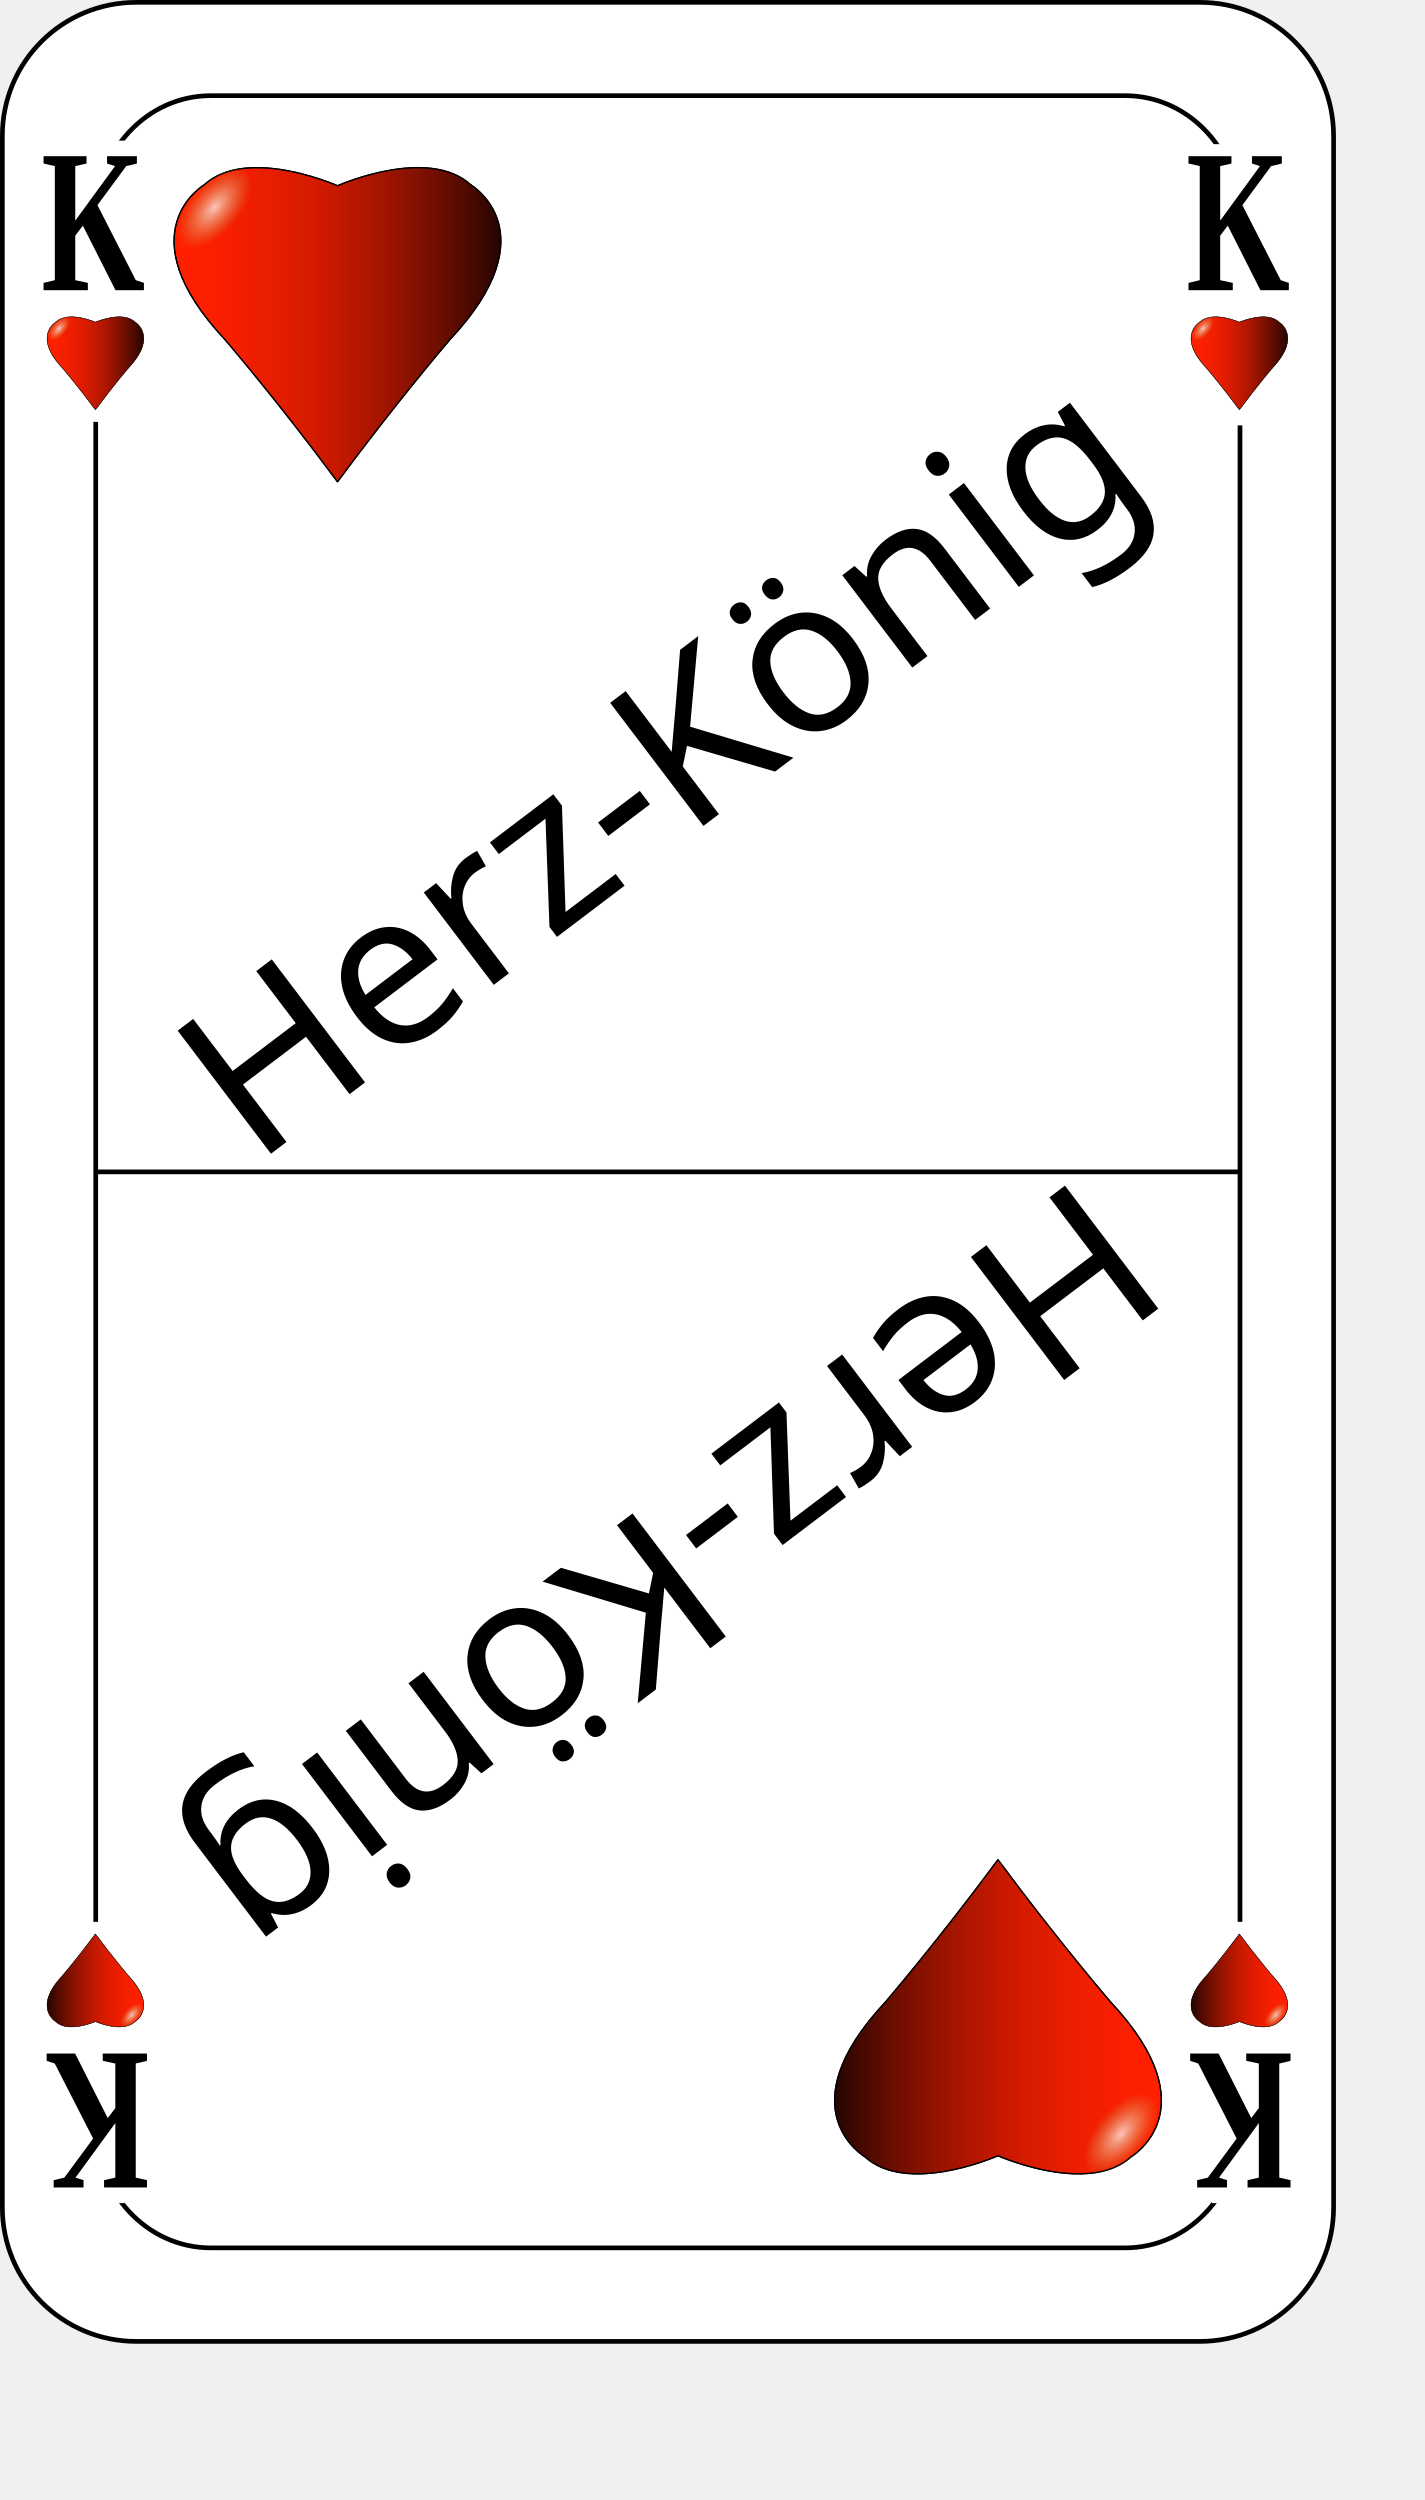
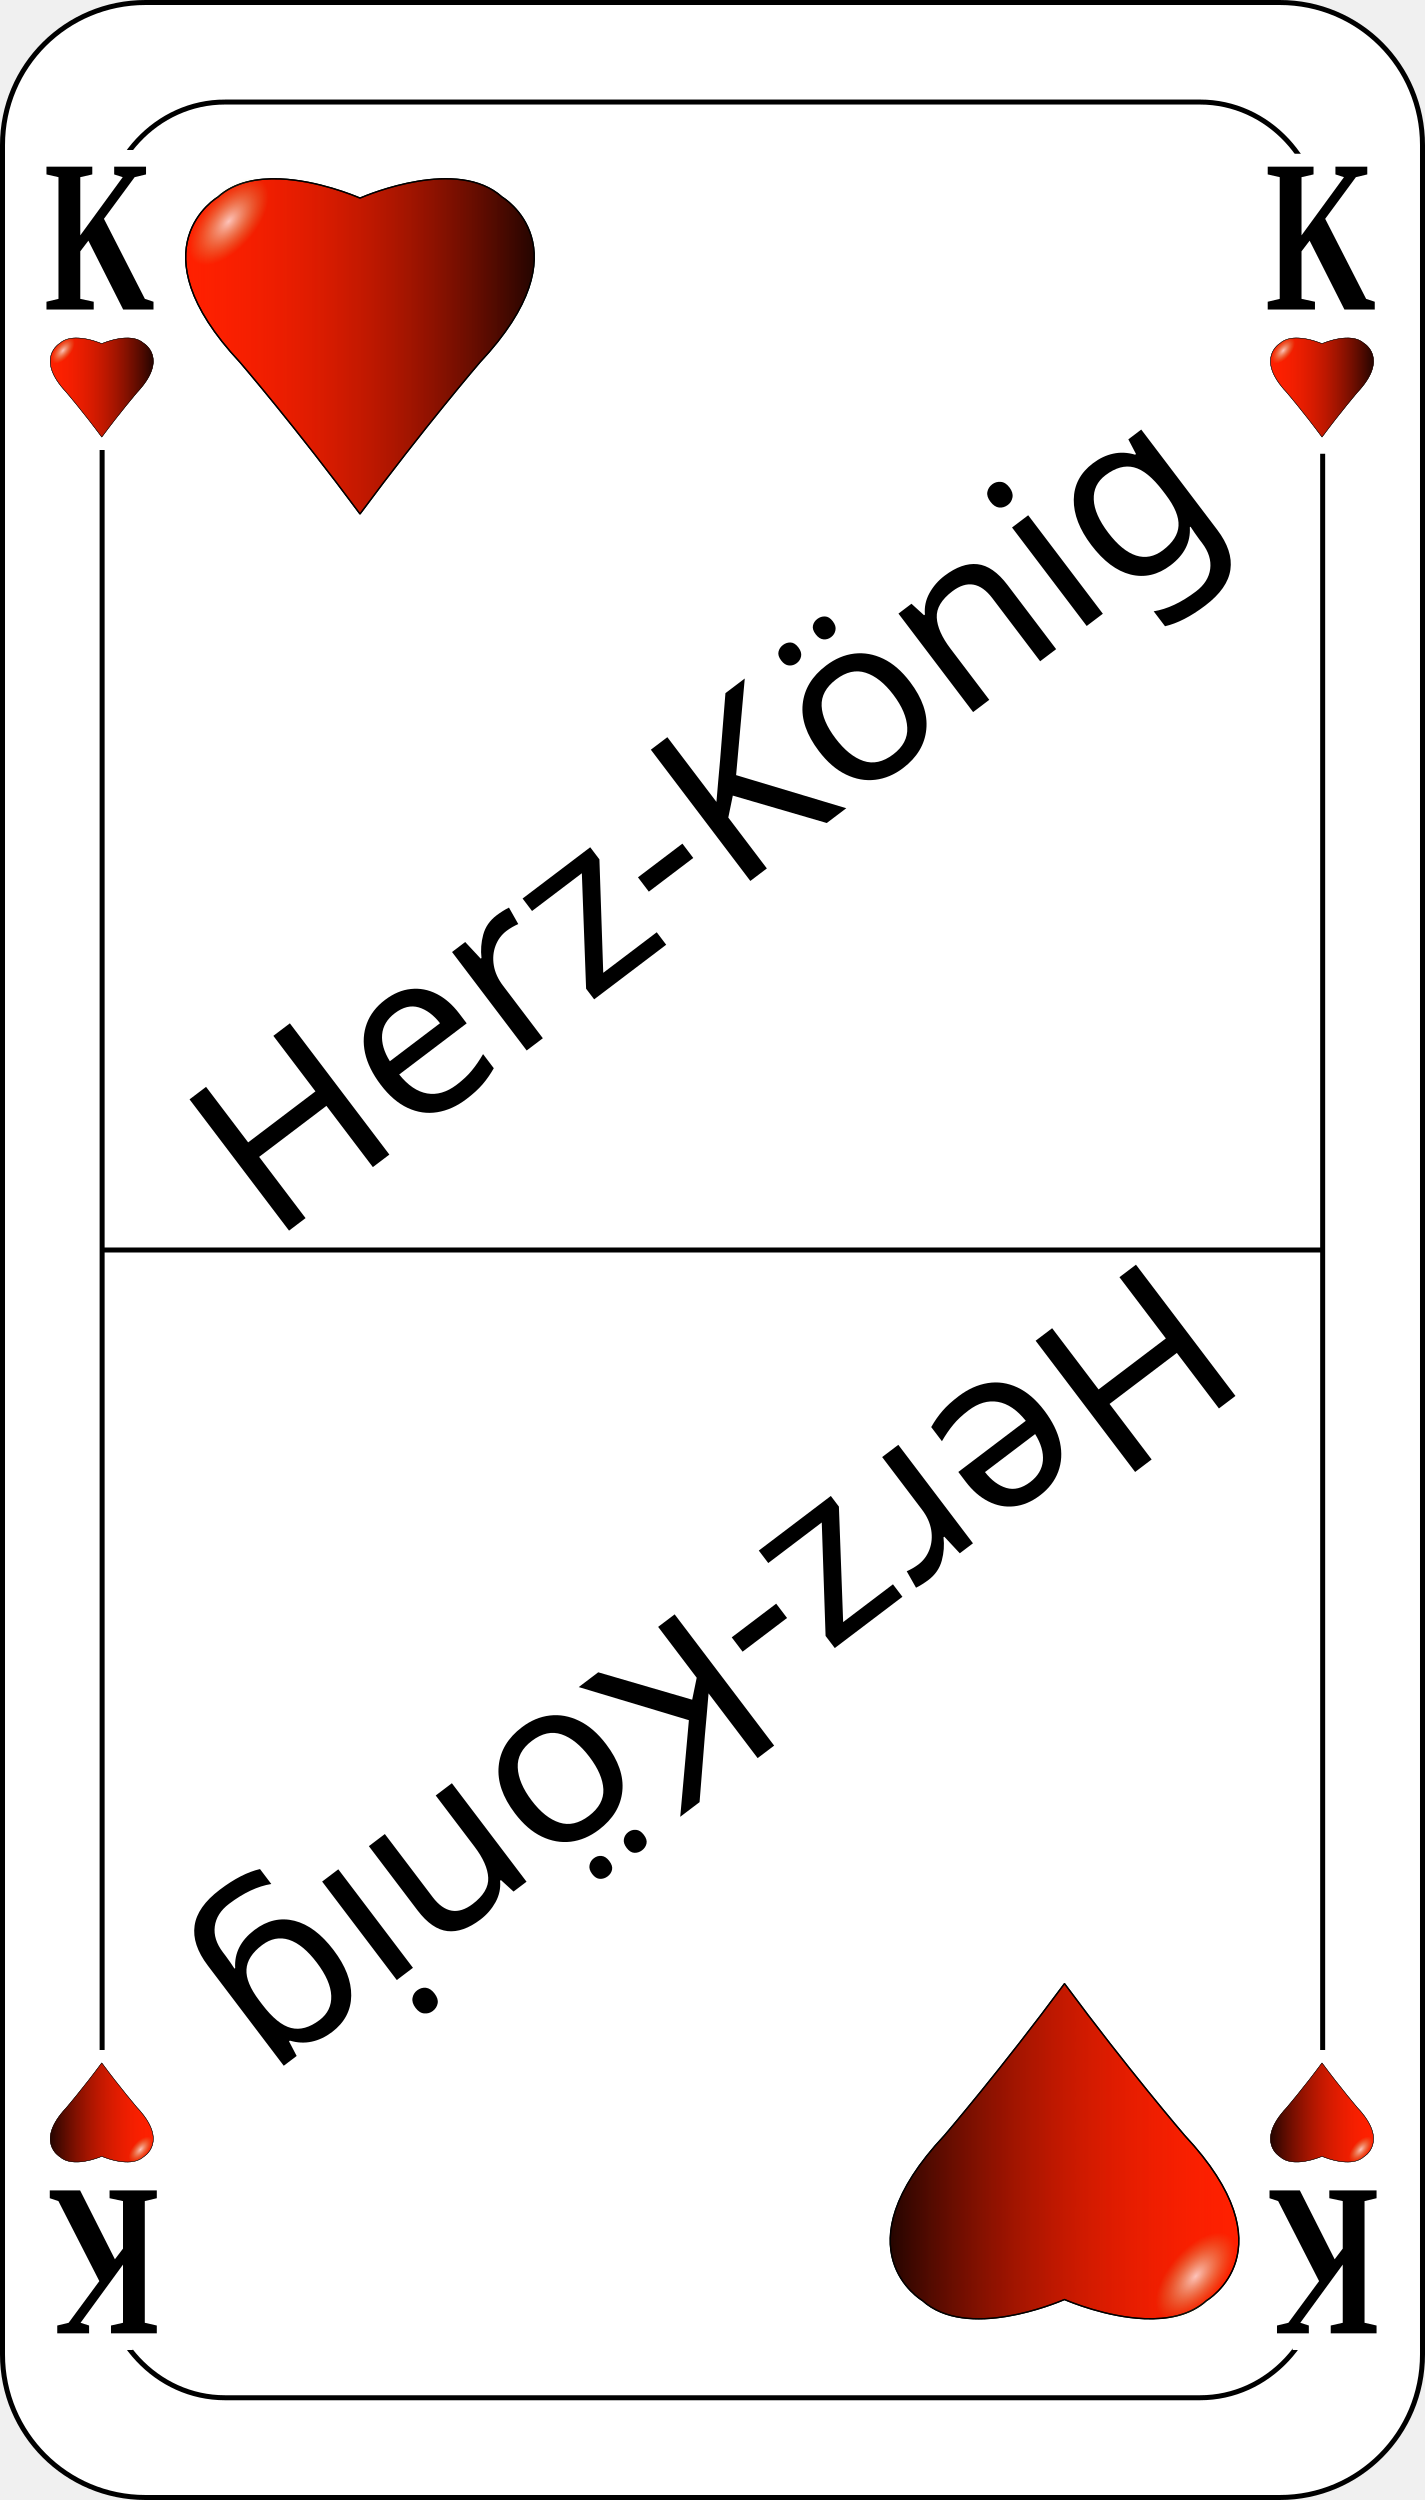
- <svg xmlns="http://www.w3.org/2000/svg" xmlns:xlink="http://www.w3.org/1999/xlink" width="5.7cm" height="10cm" id="svg2">
+ <svg xmlns="http://www.w3.org/2000/svg" xmlns:xlink="http://www.w3.org/1999/xlink" width="5.7cm" height="10cm" id="svg2" version="1.1" viewBox="0 0 201.969 354.331">
  <defs id="defs4">
    <radialGradient gradientUnits="userSpaceOnUse" r="7.799" fy="24.52" fx="24.028" cy="24.52" cx="24.028" id="radialGradient16370" xlink:href="#linearGradient16364" />
    <linearGradient gradientUnits="userSpaceOnUse" y2="52.431" x2="-1.737" y1="52.431" x1="112.339" id="linearGradient5277" xlink:href="#linearGradient5271" />
    <linearGradient id="linearGradient5271">
      <stop id="stop5273" offset="0" style="stop-color:#000000;stop-opacity:1;" />
      <stop id="stop5275" offset="1" style="stop-color:#ff2000;stop-opacity:0;" />
    </linearGradient>
    <linearGradient id="linearGradient16364">
      <stop id="stop16366" offset="0" style="stop-color:#ffffff;stop-opacity:0.731;" />
      <stop id="stop16368" offset="1" style="stop-color:#bcc863;stop-opacity:0;" />
    </linearGradient>
    <linearGradient xlink:href="#linearGradient5271" id="linearGradient1942" gradientUnits="userSpaceOnUse" x1="112.339" y1="52.431" x2="-1.737" y2="52.431" />
    <radialGradient xlink:href="#linearGradient16364" id="radialGradient1944" gradientUnits="userSpaceOnUse" cx="24.028" cy="24.52" fx="24.028" fy="24.52" r="7.799" />
    <linearGradient xlink:href="#linearGradient5271" id="linearGradient1954" gradientUnits="userSpaceOnUse" x1="112.339" y1="52.431" x2="-1.737" y2="52.431" />
    <radialGradient xlink:href="#linearGradient16364" id="radialGradient1956" gradientUnits="userSpaceOnUse" cx="24.028" cy="24.52" fx="24.028" fy="24.52" r="7.799" />
  </defs>
  <g id="layer1">
-     <rect style="opacity:1;fill:#ffffff;fill-opacity:1;fill-rule:evenodd;stroke:#000000;stroke-width:0.709;stroke-linecap:butt;stroke-linejoin:round;stroke-miterlimit:4;stroke-dasharray:none;stroke-dashoffset:0;stroke-opacity:1" id="rect1600" width="180.92" height="332.977" x="10.524" y="10.677" />
-     <path style="fill:none;fill-opacity:0.75;fill-rule:evenodd;stroke:#000000;stroke-width:0.709;stroke-linecap:butt;stroke-linejoin:miter;stroke-miterlimit:4;stroke-dasharray:none;stroke-opacity:1" d="M 14.676,177.165 L 187.292,177.165" id="path13403" />
-     <path style="fill:#ffffff;fill-opacity:1;stroke:#000000;stroke-width:0.71;stroke-miterlimit:4;stroke-dasharray:none;stroke-opacity:1" d="M 20.609,0.355 C 9.398,0.355 0.355,9.358 0.355,20.562 L 0.355,333.707 C 0.355,344.911 9.399,353.976 20.609,353.976 L 181.391,353.976 C 192.601,353.976 201.614,344.911 201.614,333.707 L 201.614,20.562 C 201.614,9.358 192.601,0.355 181.391,0.355 L 20.609,0.355 z M 31.879,14.463 L 170.09,14.463 C 179.726,14.463 187.464,22.765 187.464,33.074 L 187.464,321.226 C 187.464,331.535 179.726,339.837 170.09,339.837 L 31.879,339.837 C 22.243,339.837 14.473,331.535 14.473,321.226 L 14.473,33.074 C 14.473,22.765 22.243,14.463 31.879,14.463 z " id="path2586" />
-     <rect style="opacity:1;fill:#ffffff;fill-opacity:1;fill-rule:evenodd;stroke:none;stroke-width:0.354;stroke-linecap:butt;stroke-linejoin:round;stroke-miterlimit:4;stroke-dasharray:none;stroke-dashoffset:0;stroke-opacity:1" id="rect10676" width="7.384" height="42.52" x="11.792" y="21.26" />
-     <text xml:space="preserve" style="font-size:24.976px;font-style:normal;font-variant:normal;font-weight:bold;font-stretch:normal;text-align:start;line-height:125%;writing-mode:lr-tb;text-anchor:start;fill:#000000;fill-opacity:1;stroke:none;stroke-width:1px;stroke-linecap:butt;stroke-linejoin:miter;stroke-opacity:1;font-family:Times New Roman" x="7.737" y="35.406" id="text4099" transform="scale(0.807085,1.239027)">
-       <tspan id="tspan4101" x="7.737" y="35.406">K</tspan>
-     </text>
-     <use x="0" y="0" xlink:href="#rect10676" id="use4103" transform="translate(170.7122,0.531494)" width="201.968" height="354.331" />
-     <use x="0" y="0" xlink:href="#text4099" id="use4105" transform="translate(173.0906,-1.868741e-4)" width="201.968" height="354.331" />
-     <use x="0" y="0" xlink:href="#rect10676" id="use4107" transform="translate(-0.351984,269.2913)" width="201.968" height="354.331" />
-     <use x="0" y="0" xlink:href="#rect10676" id="use4109" transform="translate(171.4162,269.2913)" width="201.968" height="354.331" />
-     <use x="0" y="0" xlink:href="#text4099" id="use4111" transform="matrix(-1,-1.534146e-17,1.534146e-17,-1,201.689,354.3241)" width="201.968" height="354.331" />
-     <use x="0" y="0" xlink:href="#use4111" id="use4113" transform="translate(-172.878,-2.389310e-7)" width="201.968" height="354.331" />
-     <text xml:space="preserve" style="font-size:32.687px;font-style:normal;font-variant:normal;font-weight:normal;font-stretch:normal;text-align:start;line-height:125%;writing-mode:lr-tb;text-anchor:start;fill:#000000;fill-opacity:1;stroke:none;stroke-width:1px;stroke-linecap:butt;stroke-linejoin:miter;stroke-opacity:1;font-family:Amazone BT" x="-75.891" y="163.749" id="text9839" transform="matrix(0.796918,-0.604087,0.604087,0.796918,0,0)">
-       <tspan x="-75.891" y="163.749" id="tspan1847">Herz-König</tspan>
-     </text>
-     <use x="0" y="0" xlink:href="#text9839" id="use9843" transform="matrix(-1,6.275637e-16,-1.003565e-15,-1,201.9685,353.666)" width="201.968" height="354.331" />
    <g id="g1905" transform="translate(-181.426,46.02931)">
-       <path id="path4624" d="M 29.905,3.733 C 23.303,3.462 16.627,4.647 11.824,9.007 C 11.824,9.007 -13.084,23.623 18.243,57.074 C 18.243,57.074 34.836,76.408 53.11,101.134 C 53.121,101.113 53.13,101.094 53.141,101.073 C 53.151,101.094 53.16,101.113 53.171,101.134 C 71.445,76.408 88.008,57.074 88.008,57.074 C 119.335,23.623 94.457,9.007 94.457,9.007 C 81.648,-2.62 55.456,8.311 53.141,9.308 C 51.694,8.685 40.91,4.185 29.905,3.733 z " style="fill:#ff2000;fill-opacity:1;fill-rule:evenodd;stroke:#000000;stroke-width:0.393;stroke-linecap:butt;stroke-linejoin:round;stroke-miterlimit:4;stroke-dasharray:none;stroke-dashoffset:0;stroke-opacity:1" />
-       <path id="path4543" d="M 29.889,3.751 C 23.287,3.48 16.611,4.664 11.807,9.025 C 11.807,9.025 -13.1,23.641 18.226,57.092 C 18.226,57.092 34.82,76.425 53.094,101.151 C 53.104,101.131 53.114,101.112 53.124,101.091 C 53.135,101.112 53.144,101.131 53.154,101.151 C 71.429,76.425 87.992,57.092 87.992,57.092 C 119.318,23.641 94.441,9.025 94.441,9.025 C 81.632,-2.602 55.439,8.329 53.124,9.326 C 51.677,8.703 40.893,4.202 29.889,3.751 z " style="fill:url(#linearGradient5277);fill-opacity:1;fill-rule:evenodd;stroke:#000000;stroke-width:0.393;stroke-linecap:butt;stroke-linejoin:round;stroke-miterlimit:4;stroke-dasharray:none;stroke-dashoffset:0;stroke-opacity:1" />
-       <path transform="matrix(-1.228601,1.533055,-0.847466,-0.555633,65.26538,-7.122697)" d="M 31.826 24.52 A 7.799 7.799 0 1 1  16.229,24.52 A 7.799 7.799 0 1 1  31.826 24.52 z" id="path16362" style="opacity:1;fill:url(#radialGradient16370);fill-opacity:1;fill-rule:evenodd;stroke:none;stroke-width:0.279;stroke-linecap:butt;stroke-linejoin:round;stroke-miterlimit:4;stroke-dasharray:none;stroke-dashoffset:0;stroke-opacity:1" />
+       <path id="path4624" d="m 29.905,3.733 c -6.603,-0.271 -13.278,0.914 -18.082,5.274 -10e-6,0 -24.907,14.617 6.419,48.067 0,3e-6 16.593,19.334 34.868,44.059 0.01,-0.021 0.02,-0.04 0.03,-0.06 0.01,0.021 0.02,0.04 0.03,0.06 C 71.445,76.408 88.008,57.074 88.008,57.074 119.335,23.623 94.457,9.007 94.457,9.007 81.648,-2.62 55.456,8.311 53.141,9.308 51.694,8.685 40.91,4.185 29.905,3.733 Z" style="fill:#ff2000;fill-opacity:1;fill-rule:evenodd;stroke:#000000;stroke-width:0.393;stroke-linecap:butt;stroke-linejoin:round;stroke-miterlimit:4;stroke-dasharray:none;stroke-dashoffset:0;stroke-opacity:1" />
+       <path id="path4543" d="m 29.889,3.751 c -6.603,-0.271 -13.278,0.914 -18.082,5.274 -10e-6,0 -24.907,14.617 6.419,48.067 0,3e-6 16.593,19.334 34.868,44.059 0.01,-0.021 0.02,-0.04 0.03,-0.06 0.01,0.021 0.02,0.04 0.03,0.06 C 71.429,76.425 87.992,57.092 87.992,57.092 119.318,23.641 94.441,9.025 94.441,9.025 81.632,-2.602 55.439,8.329 53.124,9.326 51.677,8.703 40.893,4.202 29.889,3.751 Z" style="fill:url(#linearGradient5277);fill-opacity:1;fill-rule:evenodd;stroke:#000000;stroke-width:0.393;stroke-linecap:butt;stroke-linejoin:round;stroke-miterlimit:4;stroke-dasharray:none;stroke-dashoffset:0;stroke-opacity:1" />
+       <circle transform="matrix(-1.228601,1.533055,-0.847466,-0.555633,65.26538,-7.122697)" id="path16362" style="opacity:1;fill:url(#radialGradient16370);fill-opacity:1;fill-rule:evenodd;stroke:none;stroke-width:0.279;stroke-linecap:butt;stroke-linejoin:round;stroke-miterlimit:4;stroke-dasharray:none;stroke-dashoffset:0;stroke-opacity:1" cx="24.028" cy="24.52" r="7.799" />
    </g>
-     <use x="0" y="0" xlink:href="#g1905" id="use1910" transform="matrix(0.144151,0,0,0.144151,32.91763,40.72934)" width="201.968" height="354.331" />
-     <use x="0" y="0" xlink:href="#use1910" id="use1912" transform="translate(172.9488,-1.791146e-4)" width="201.968" height="354.331" />
-     <use x="0" y="0" xlink:href="#use1910" id="use1914" transform="matrix(-1,7.692414e-17,-7.692414e-17,-1,28.84505,354.3305)" width="201.968" height="354.331" />
-     <use x="0" y="0" xlink:href="#use1910" id="use1916" transform="matrix(-1,0,0,-1,201.7939,354.3305)" width="201.968" height="354.331" />
-     <use x="0" y="0" xlink:href="#g1905" id="use1962" transform="matrix(0.487298,0,0,0.487298,113.5408,1.104669)" width="201.968" height="354.331" />
-     <use x="0" y="0" xlink:href="#use1962" id="use1966" transform="matrix(-1,1.002751e-16,-1.002751e-16,-1,201.8973,353.9892)" width="201.968" height="354.331" />
+     <g id="g1">
+       <rect style="opacity:1;fill:#ffffff;fill-opacity:1;fill-rule:evenodd;stroke:#000000;stroke-width:0.709;stroke-linecap:butt;stroke-linejoin:round;stroke-miterlimit:4;stroke-dasharray:none;stroke-dashoffset:0;stroke-opacity:1" id="rect1600" width="180.92" height="332.977" x="10.524" y="10.677" />
+       <path style="fill:none;fill-opacity:0.75;fill-rule:evenodd;stroke:#000000;stroke-width:0.709;stroke-linecap:butt;stroke-linejoin:miter;stroke-miterlimit:4;stroke-dasharray:none;stroke-opacity:1" d="M 14.676,177.165 H 187.292" id="path13403" />
+       <path style="fill:#ffffff;fill-opacity:1;stroke:#000000;stroke-width:0.71;stroke-miterlimit:4;stroke-dasharray:none;stroke-opacity:1" d="M 20.609,0.355 C 9.398,0.355 0.355,9.358 0.355,20.562 V 333.707 c 0,11.204 9.044,20.269 20.254,20.269 H 181.391 c 11.211,0 20.223,-9.065 20.223,-20.269 V 20.562 C 201.614,9.358 192.601,0.355 181.391,0.355 Z M 31.879,14.463 H 170.09 c 9.636,0 17.374,8.302 17.374,18.612 V 321.226 c 10e-6,10.309 -7.738,18.612 -17.374,18.612 H 31.879 c -9.636,0 -17.405,-8.302 -17.405,-18.612 V 33.074 c 0,-10.309 7.769,-18.612 17.405,-18.612 z" id="path2586" />
+       <rect style="opacity:1;fill:#ffffff;fill-opacity:1;fill-rule:evenodd;stroke:none;stroke-width:0.354;stroke-linecap:butt;stroke-linejoin:round;stroke-miterlimit:4;stroke-dasharray:none;stroke-dashoffset:0;stroke-opacity:1" id="rect10676" width="7.384" height="42.52" x="11.792" y="21.26" />
+       <text xml:space="preserve" style="font-style:normal;font-variant:normal;font-weight:bold;font-stretch:normal;line-height:0%;font-family:'Times New Roman';text-align:start;writing-mode:lr-tb;text-anchor:start;fill:#000000;fill-opacity:1;stroke:none;stroke-width:1px;stroke-linecap:butt;stroke-linejoin:miter;stroke-opacity:1" x="7.737" y="35.406" id="text4099" transform="scale(0.807085,1.239027)">
+         <tspan id="tspan4101" x="7.737" y="35.406" style="font-size:24.976px;line-height:1.25">K</tspan>
+       </text>
+       <use x="0" y="0" xlink:href="#rect10676" id="use4103" transform="translate(170.7122,0.531494)" width="201.968" height="354.331" />
+       <use x="0" y="0" xlink:href="#text4099" id="use4105" transform="translate(173.0906,-1.868741e-4)" width="201.968" height="354.331" />
+       <use x="0" y="0" xlink:href="#rect10676" id="use4107" transform="translate(-0.351984,269.2913)" width="201.968" height="354.331" />
+       <use x="0" y="0" xlink:href="#rect10676" id="use4109" transform="translate(171.4162,269.2913)" width="201.968" height="354.331" />
+       <use x="0" y="0" xlink:href="#text4099" id="use4111" transform="rotate(-180,100.8445,177.162)" width="201.968" height="354.331" />
+       <use x="0" y="0" xlink:href="#use4111" id="use4113" transform="translate(-172.878)" width="201.968" height="354.331" />
+       <text xml:space="preserve" style="font-style:normal;font-variant:normal;font-weight:normal;font-stretch:normal;line-height:0%;font-family:'Amazone BT';text-align:start;writing-mode:lr-tb;text-anchor:start;fill:#000000;fill-opacity:1;stroke:none;stroke-width:1px;stroke-linecap:butt;stroke-linejoin:miter;stroke-opacity:1" x="-75.891" y="163.749" id="text9839" transform="rotate(-37.16318)">
+         <tspan x="-75.891" y="163.749" id="tspan1847" style="font-size:32.687px;line-height:1.25">Herz-König</tspan>
+       </text>
+       <use x="0" y="0" xlink:href="#text9839" id="use9843" transform="rotate(180,100.9843,176.833)" width="201.968" height="354.331" />
+       <use x="0" y="0" xlink:href="#g1905" id="use1910" transform="matrix(0.144151,0,0,0.144151,32.91763,40.72934)" width="201.968" height="354.331" />
+       <use x="0" y="0" xlink:href="#use1910" id="use1912" transform="translate(172.9488,-1.791146e-4)" width="201.968" height="354.331" />
+       <use x="0" y="0" xlink:href="#use1910" id="use1914" transform="rotate(180,14.42253,177.1652)" width="201.968" height="354.331" />
+       <use x="0" y="0" xlink:href="#use1910" id="use1916" transform="rotate(180,100.897,177.1652)" width="201.968" height="354.331" />
+       <use x="0" y="0" xlink:href="#g1905" id="use1962" transform="matrix(0.487298,0,0,0.487298,113.5408,1.104669)" width="201.968" height="354.331" />
+       <use x="0" y="0" xlink:href="#use1962" id="use1966" transform="rotate(180,100.9487,176.9946)" width="201.968" height="354.331" />
+     </g>
  </g>
</svg>
